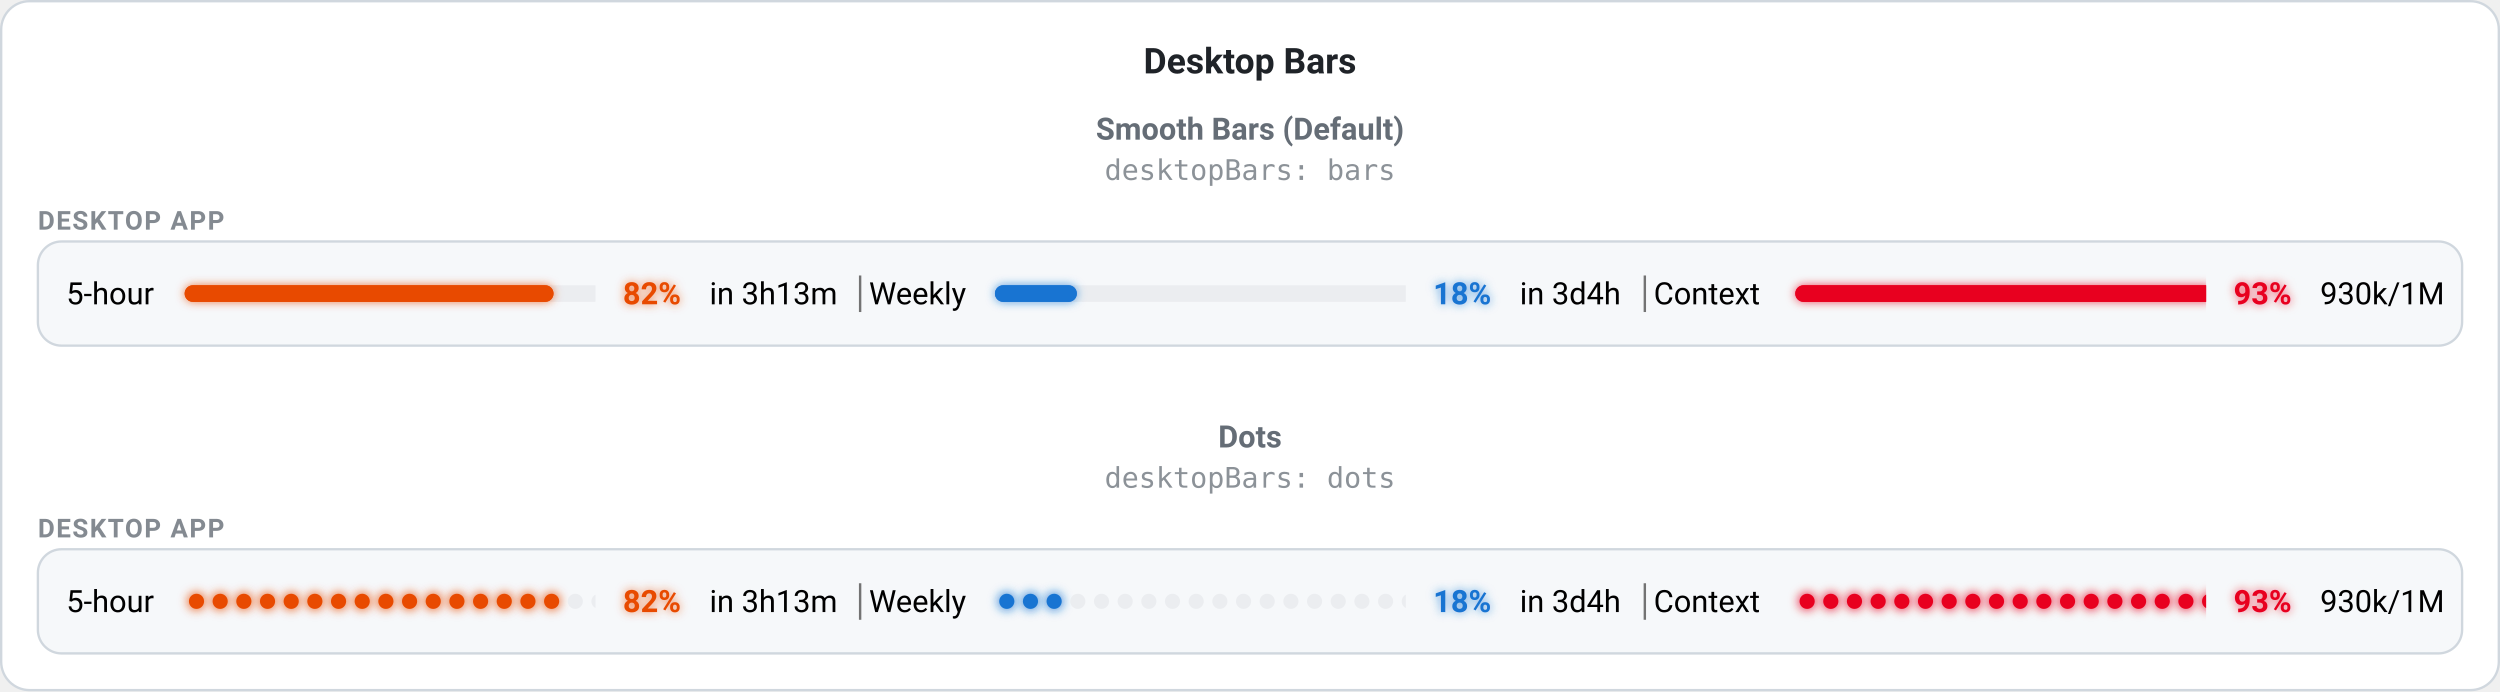
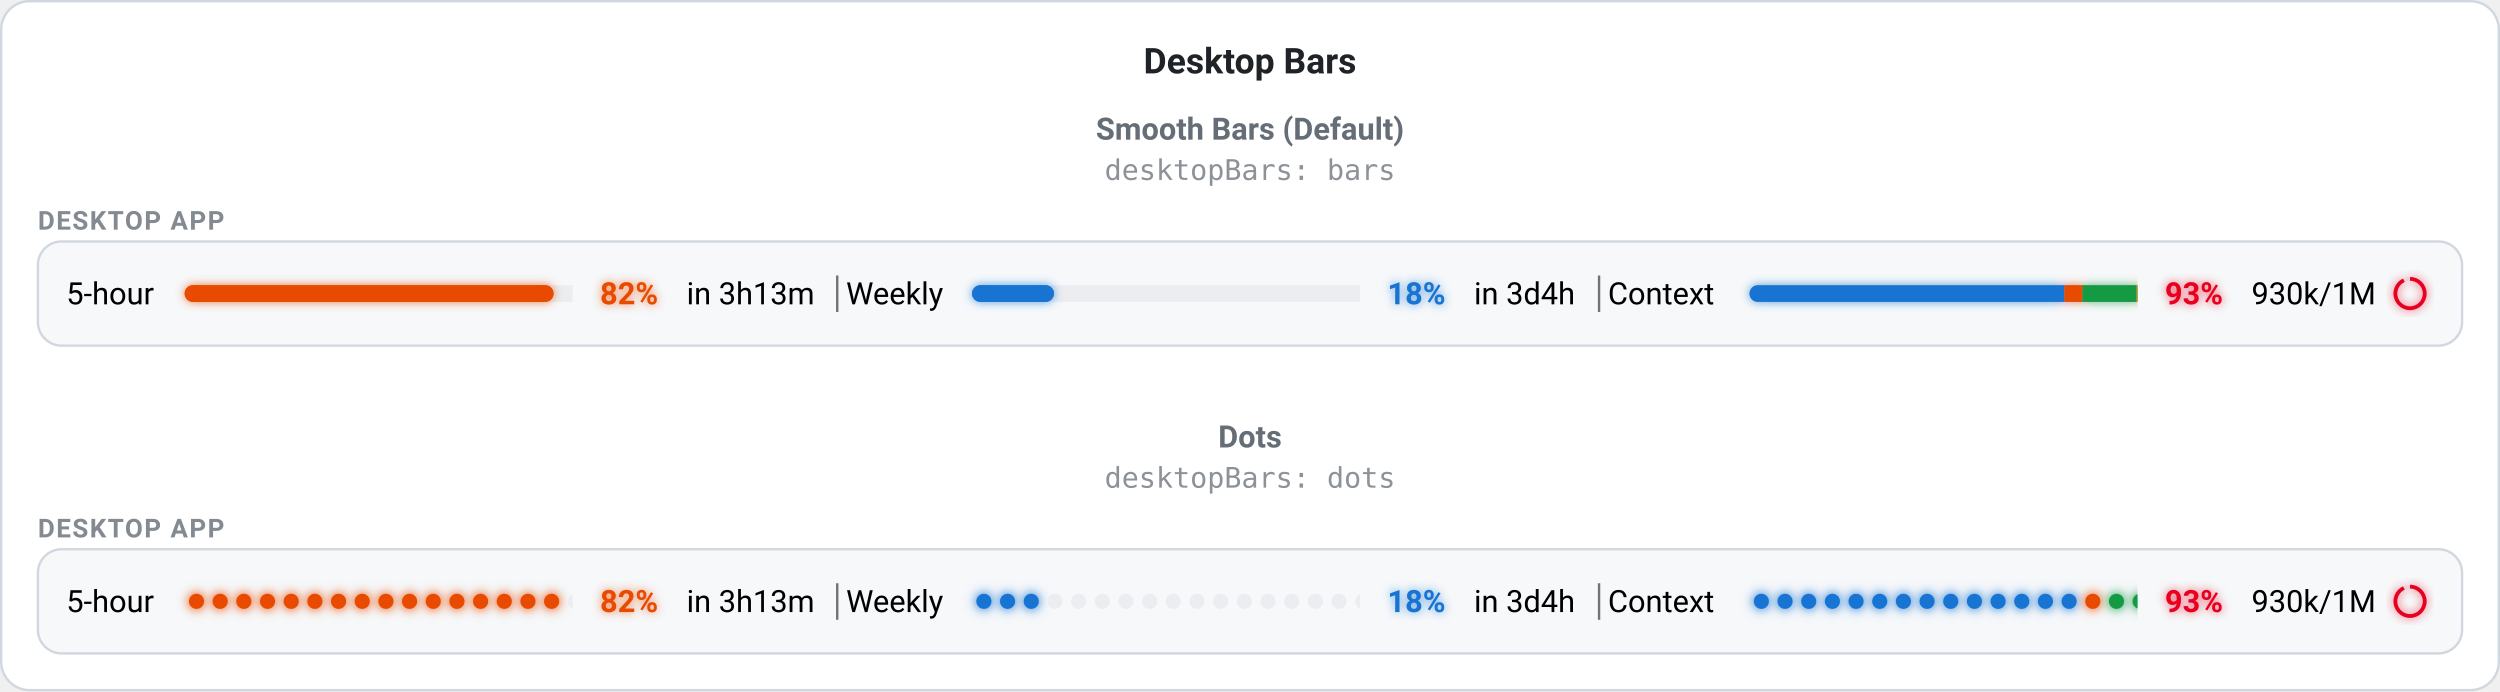
<svg xmlns="http://www.w3.org/2000/svg" width="1056" height="292" viewBox="0 0 1056 292">
  <rect x="0.5" y="0.5" width="1055" height="291" rx="12" fill="#FFFFFF" stroke="#D0D7DE" />
  <text x="528" y="31" font-family="'Segoe UI', system-ui, -apple-system, Roboto, sans-serif" font-size="15" font-weight="600" fill="#1F2328" text-anchor="middle">Desktop Bars</text>
  <text x="528" y="59" font-family="'Segoe UI', system-ui, -apple-system, Roboto, sans-serif" font-size="13" font-weight="600" fill="#656D76" text-anchor="middle">Smooth Bars (Default)</text>
  <text x="528" y="76" font-family="'Cascadia Mono', 'JetBrains Mono', Consolas, 'DejaVu Sans Mono', monospace" font-size="12" fill="#656D76" fill-opacity="0.75" text-anchor="middle" xml:space="preserve">desktopBars: bars</text>
  <text x="16" y="97" font-family="'Segoe UI', system-ui, -apple-system, Roboto, sans-serif" font-size="11" font-weight="600" letter-spacing="0.6" fill="#656D76" fill-opacity="0.8">DESKTOP APP</text>
  <rect x="16" y="102" width="1024" height="44" rx="10" fill="#F6F8FA" stroke="#D0D7DE" />
  <text x="28.00" y="128.55" font-family="'Segoe UI', system-ui, -apple-system, Roboto, sans-serif" font-size="13" fill="#000000" textLength="42.00" lengthAdjust="spacing" xml:space="preserve">5-hour </text>
-   <svg x="70.00" y="114" width="181.53" height="20" overflow="hidden">
-     <svg x="0.00" y="0" width="206.00" height="20" viewBox="0 0 309 30" preserveAspectRatio="xMinYMid meet">
-       <defs>
-         <filter id="r1" x="-100%" y="-200%" width="300%" height="500%">
+   <svg x="70.00" y="114" width="171.87" height="20" overflow="hidden">
+     <svg x="0.00" y="0" width="206.00" height="20" viewBox="0 0 309 30" preserveAspectRatio="xMinYMid meet">
+       <defs>
+         <filter id="r8" filterUnits="userSpaceOnUse" x="0" y="0" width="309" height="30">
          <feGaussianBlur stdDeviation="3" />
        </filter>
-       </defs>
-       <defs>
-         <clipPath id="c1">
+         <clipPath id="c8">
          <rect x="12" y="9.75" width="233.70" height="10.5" rx="5.25" />
        </clipPath>
      </defs>
      <rect data-role="track" x="12" y="9.75" width="285" height="10.5" rx="5.25" fill="#EBEDF0" />
-       <g filter="url(#r1)" opacity="0.7">
-         <g clip-path="url(#c1)">
+       <g filter="url(#r8)" opacity="0.7">
+         <g clip-path="url(#c8)">
          <rect data-role="slice-halo-tip" x="12" y="9.75" width="233.70" height="10.5" fill="#E84A00" />
          <rect data-role="slice-halo" x="12.00" y="9.75" width="233.70" height="10.5" fill="#E84A00" data-grow="82.0" />
        </g>
      </g>
-       <g clip-path="url(#c1)">
+       <g clip-path="url(#c8)">
        <rect data-role="slice-tip" x="12" y="9.75" width="233.70" height="10.5" fill="#E84A00" />
        <rect data-role="slice" x="12.00" y="9.75" width="233.70" height="10.5" fill="#E84A00" data-grow="82.0" />
      </g>
    </svg>
  </svg>
-   <svg x="255.13" y="114" width="41.33" height="20" viewBox="0 0 62 30" preserveAspectRatio="xMinYMid meet">
-     <defs>
-       <filter id="r2" x="-100%" y="-200%" width="300%" height="500%">
-         <feGaussianBlur stdDeviation="3" />
-       </filter>
-     </defs>
-     <text data-role="pct-halo" x="12" y="21.8" font-family="system-ui, -apple-system, 'Segoe UI', Roboto, sans-serif" font-size="19.5" font-weight="700" fill="#E84A00" filter="url(#r2)" opacity="0.7">82%</text>
+   <svg x="245.47" y="114" width="41.33" height="20" viewBox="0 0 62 30" preserveAspectRatio="xMinYMid meet">
+     <defs>
+       <filter id="r9" filterUnits="userSpaceOnUse" x="0" y="0" width="62" height="30">
+         <feGaussianBlur stdDeviation="3" />
+       </filter>
+     </defs>
+     <text data-role="pct-halo" x="12" y="21.8" font-family="system-ui, -apple-system, 'Segoe UI', Roboto, sans-serif" font-size="19.5" font-weight="700" fill="#E84A00" filter="url(#r9)" opacity="0.7">82%</text>
    <text data-role="pct" x="12" y="21.8" font-family="system-ui, -apple-system, 'Segoe UI', Roboto, sans-serif" font-size="19.5" font-weight="700" fill="#E84A00">82%</text>
  </svg>
-   <text x="296.47" y="128.55" font-family="'Segoe UI', system-ui, -apple-system, Roboto, sans-serif" font-size="13" fill="#000000" textLength="58.80" lengthAdjust="spacing" xml:space="preserve"> in 3h13m</text>
-   <text x="355.27" y="128.55" font-family="'Segoe UI', system-ui, -apple-system, Roboto, sans-serif" font-size="13" fill="#737373" textLength="11.80" lengthAdjust="spacing" xml:space="preserve"> │ </text>
-   <text x="367.07" y="128.55" font-family="'Segoe UI', system-ui, -apple-system, Roboto, sans-serif" font-size="13" fill="#000000" textLength="45.20" lengthAdjust="spacing" xml:space="preserve">Weekly </text>
-   <svg x="412.27" y="114" width="181.53" height="20" overflow="hidden">
-     <svg x="0.00" y="0" width="206.00" height="20" viewBox="0 0 309 30" preserveAspectRatio="xMinYMid meet">
-       <defs>
-         <filter id="r3" x="-100%" y="-200%" width="300%" height="500%">
+   <text x="286.80" y="128.55" font-family="'Segoe UI', system-ui, -apple-system, Roboto, sans-serif" font-size="13" fill="#000000" textLength="58.80" lengthAdjust="spacing" xml:space="preserve"> in 3h13m</text>
+   <text x="345.60" y="128.55" font-family="'Segoe UI', system-ui, -apple-system, Roboto, sans-serif" font-size="13" fill="#737373" textLength="11.80" lengthAdjust="spacing" xml:space="preserve"> │ </text>
+   <text x="357.40" y="128.55" font-family="'Segoe UI', system-ui, -apple-system, Roboto, sans-serif" font-size="13" fill="#000000" textLength="45.20" lengthAdjust="spacing" xml:space="preserve">Weekly </text>
+   <svg x="402.60" y="114" width="171.87" height="20" overflow="hidden">
+     <svg x="0.00" y="0" width="206.00" height="20" viewBox="0 0 309 30" preserveAspectRatio="xMinYMid meet">
+       <defs>
+         <filter id="r10" filterUnits="userSpaceOnUse" x="0" y="0" width="309" height="30">
          <feGaussianBlur stdDeviation="3" />
        </filter>
-       </defs>
-       <defs>
-         <clipPath id="c3">
+         <clipPath id="c10">
          <rect x="12" y="9.75" width="51.87" height="10.5" rx="5.25" />
        </clipPath>
      </defs>
      <rect data-role="track" x="12" y="9.75" width="285" height="10.5" rx="5.25" fill="#EBEDF0" />
-       <g filter="url(#r3)" opacity="0.7">
-         <g clip-path="url(#c3)">
+       <g filter="url(#r10)" opacity="0.7">
+         <g clip-path="url(#c10)">
          <rect data-role="slice-halo-tip" x="12" y="9.75" width="51.87" height="10.5" fill="#1874D2" />
          <rect data-role="slice-halo" x="12.00" y="9.75" width="51.87" height="10.5" fill="#1874D2" data-grow="18.2" />
        </g>
      </g>
-       <g clip-path="url(#c3)">
+       <g clip-path="url(#c10)">
        <rect data-role="slice-tip" x="12" y="9.75" width="51.87" height="10.5" fill="#1874D2" />
        <rect data-role="slice" x="12.00" y="9.75" width="51.87" height="10.5" fill="#1874D2" data-grow="18.2" />
      </g>
    </svg>
  </svg>
-   <svg x="597.40" y="114" width="41.33" height="20" viewBox="0 0 62 30" preserveAspectRatio="xMinYMid meet">
-     <defs>
-       <filter id="r4" x="-100%" y="-200%" width="300%" height="500%">
-         <feGaussianBlur stdDeviation="3" />
-       </filter>
-     </defs>
-     <text data-role="pct-halo" x="12" y="21.8" font-family="system-ui, -apple-system, 'Segoe UI', Roboto, sans-serif" font-size="19.5" font-weight="700" fill="#1874D2" filter="url(#r4)" opacity="0.7">18%</text>
+   <svg x="578.07" y="114" width="41.33" height="20" viewBox="0 0 62 30" preserveAspectRatio="xMinYMid meet">
+     <defs>
+       <filter id="r11" filterUnits="userSpaceOnUse" x="0" y="0" width="62" height="30">
+         <feGaussianBlur stdDeviation="3" />
+       </filter>
+     </defs>
+     <text data-role="pct-halo" x="12" y="21.8" font-family="system-ui, -apple-system, 'Segoe UI', Roboto, sans-serif" font-size="19.5" font-weight="700" fill="#1874D2" filter="url(#r11)" opacity="0.7">18%</text>
    <text data-role="pct" x="12" y="21.8" font-family="system-ui, -apple-system, 'Segoe UI', Roboto, sans-serif" font-size="19.5" font-weight="700" fill="#1874D2">18%</text>
  </svg>
-   <text x="638.73" y="128.55" font-family="'Segoe UI', system-ui, -apple-system, Roboto, sans-serif" font-size="13" fill="#000000" textLength="48.00" lengthAdjust="spacing" xml:space="preserve"> in 3d4h</text>
-   <text x="686.73" y="128.55" font-family="'Segoe UI', system-ui, -apple-system, Roboto, sans-serif" font-size="13" fill="#737373" textLength="11.80" lengthAdjust="spacing" xml:space="preserve"> │ </text>
-   <text x="698.53" y="128.55" font-family="'Segoe UI', system-ui, -apple-system, Roboto, sans-serif" font-size="13" fill="#000000" textLength="51.80" lengthAdjust="spacing" xml:space="preserve">Context </text>
-   <svg x="750.33" y="114" width="181.53" height="20" overflow="hidden">
-     <svg x="0.00" y="0" width="206.00" height="20" viewBox="0 0 309 30" preserveAspectRatio="xMinYMid meet">
-       <defs>
-         <filter id="r5" x="-100%" y="-200%" width="300%" height="500%">
+   <text x="619.40" y="128.55" font-family="'Segoe UI', system-ui, -apple-system, Roboto, sans-serif" font-size="13" fill="#000000" textLength="48.00" lengthAdjust="spacing" xml:space="preserve"> in 3d4h</text>
+   <text x="667.40" y="128.55" font-family="'Segoe UI', system-ui, -apple-system, Roboto, sans-serif" font-size="13" fill="#737373" textLength="11.80" lengthAdjust="spacing" xml:space="preserve"> │ </text>
+   <text x="679.20" y="128.55" font-family="'Segoe UI', system-ui, -apple-system, Roboto, sans-serif" font-size="13" fill="#000000" textLength="51.80" lengthAdjust="spacing" xml:space="preserve">Context </text>
+   <svg x="731.00" y="114" width="171.87" height="20" overflow="hidden">
+     <svg x="0.00" y="0" width="206.00" height="20" viewBox="0 0 309 30" preserveAspectRatio="xMinYMid meet">
+       <defs>
+         <filter id="r12" filterUnits="userSpaceOnUse" x="0" y="0" width="309" height="30">
          <feGaussianBlur stdDeviation="3" />
        </filter>
-       </defs>
-       <defs>
-         <clipPath id="c5">
-           <rect x="12" y="9.75" width="265.05" height="10.5" rx="5.25" />
+         <clipPath id="c12">
+           <rect x="12" y="9.75" width="274.45" height="10.5" rx="5.25" />
        </clipPath>
      </defs>
      <rect data-role="track" x="12" y="9.75" width="285" height="10.5" rx="5.25" fill="#EBEDF0" />
-       <g filter="url(#r5)" opacity="0.7">
-         <g clip-path="url(#c5)">
-           <rect data-role="slice-halo-tip" x="12" y="9.75" width="265.05" height="10.5" fill="#E8001F" />
-           <rect data-role="slice-halo" x="12.00" y="9.75" width="265.05" height="10.5" fill="#E8001F" data-grow="93.0" />
+       <g filter="url(#r12)" opacity="0.7">
+         <g clip-path="url(#c12)">
+           <rect data-role="slice-halo-tip" x="12" y="9.75" width="265.05" height="10.5" fill="#32A800" />
+           <rect data-role="slice-halo" x="12.00" y="9.75" width="199.50" height="10.5" fill="#1874D2" data-grow="70.0" />
+           <rect data-role="slice-halo" x="211.50" y="9.75" width="11.40" height="10.5" fill="#E84A00" data-grow="4.0" />
+           <rect data-role="slice-halo" x="222.90" y="9.75" width="34.20" height="10.5" fill="#139A43" data-grow="12.0" />
+           <rect data-role="slice-halo" x="257.10" y="9.75" width="2.85" height="10.5" fill="#A89200" data-grow="1.0" />
+           <rect data-role="slice-halo" x="259.95" y="9.75" width="17.10" height="10.5" fill="#32A800" data-grow="6.0" />
        </g>
      </g>
-       <g clip-path="url(#c5)">
-         <rect data-role="slice-tip" x="12" y="9.75" width="265.05" height="10.5" fill="#E8001F" />
-         <rect data-role="slice" x="12.00" y="9.75" width="265.05" height="10.5" fill="#E8001F" data-grow="93.0" />
-       </g>
-     </svg>
-   </svg>
-   <svg x="935.47" y="114" width="41.33" height="20" viewBox="0 0 62 30" preserveAspectRatio="xMinYMid meet">
-     <defs>
-       <filter id="r6" x="-100%" y="-200%" width="300%" height="500%">
-         <feGaussianBlur stdDeviation="3" />
-       </filter>
-     </defs>
-     <text data-role="pct-halo" x="12" y="21.8" font-family="system-ui, -apple-system, 'Segoe UI', Roboto, sans-serif" font-size="19.5" font-weight="700" fill="#E8001F" filter="url(#r6)" opacity="0.7">93%</text>
+       <g clip-path="url(#c12)">
+         <rect data-role="slice-tip" x="12" y="9.75" width="274.45" height="10.5" fill="#8C959F" />
+         <rect data-role="slice" x="12.00" y="9.75" width="199.50" height="10.5" fill="#1874D2" data-grow="70.0" />
+         <rect data-role="slice" x="211.50" y="9.75" width="11.40" height="10.5" fill="#E84A00" data-grow="4.0" />
+         <rect data-role="slice" x="222.90" y="9.75" width="34.20" height="10.5" fill="#139A43" data-grow="12.0" />
+         <rect data-role="slice" x="257.10" y="9.75" width="2.85" height="10.5" fill="#A89200" data-grow="1.0" />
+         <rect data-role="slice" x="259.95" y="9.75" width="17.10" height="10.5" fill="#32A800" data-grow="6.0" />
+         <rect data-role="slice" x="277.05" y="9.75" width="9.41" height="10.5" fill="#8C959F" data-grow="3.3" />
+       </g>
+     </svg>
+   </svg>
+   <svg x="906.47" y="114" width="41.33" height="20" viewBox="0 0 62 30" preserveAspectRatio="xMinYMid meet">
+     <defs>
+       <filter id="r13" filterUnits="userSpaceOnUse" x="0" y="0" width="62" height="30">
+         <feGaussianBlur stdDeviation="3" />
+       </filter>
+     </defs>
+     <text data-role="pct-halo" x="12" y="21.8" font-family="system-ui, -apple-system, 'Segoe UI', Roboto, sans-serif" font-size="19.5" font-weight="700" fill="#E8001F" filter="url(#r13)" opacity="0.7">93%</text>
    <text data-role="pct" x="12" y="21.8" font-family="system-ui, -apple-system, 'Segoe UI', Roboto, sans-serif" font-size="19.5" font-weight="700" fill="#E8001F">93%</text>
  </svg>
-   <text x="976.80" y="128.55" font-family="'Segoe UI', system-ui, -apple-system, Roboto, sans-serif" font-size="13" fill="#000000" textLength="51.20" lengthAdjust="spacing" xml:space="preserve"> 930k/1M</text>
+   <text x="947.80" y="128.55" font-family="'Segoe UI', system-ui, -apple-system, Roboto, sans-serif" font-size="13" fill="#000000" textLength="51.20" lengthAdjust="spacing" xml:space="preserve"> 930k/1M</text>
+   <svg x="1008.00" y="114" width="20.00" height="20" viewBox="0 0 30 30" preserveAspectRatio="xMinYMid meet">
+     <defs>
+       <filter id="r14" filterUnits="userSpaceOnUse" x="0" y="0" width="30" height="30">
+         <feGaussianBlur stdDeviation="3" />
+       </filter>
+     </defs>
+     <circle data-role="ring-track" cx="15" cy="15" r="9.3" fill="none" stroke-width="2.4" transform="rotate(-90 15 15)" stroke="#EBEDF0" />
+     <g filter="url(#r14)" opacity="0.7">
+       <circle data-role="ring-halo" cx="15" cy="15" r="9.3" fill="none" stroke-width="2.4" transform="rotate(-90 15 15)" stroke="#E8001F" stroke-dasharray="54.34 58.43" stroke-dashoffset="0.00" />
+     </g>
+     <circle data-role="ring" cx="15" cy="15" r="9.3" fill="none" stroke-width="2.4" transform="rotate(-90 15 15)" stroke="#E8001F" stroke-dasharray="54.34 58.43" stroke-dashoffset="0.00" />
+   </svg>
  <text x="528" y="189" font-family="'Segoe UI', system-ui, -apple-system, Roboto, sans-serif" font-size="13" font-weight="600" fill="#656D76" text-anchor="middle">Dots</text>
  <text x="528" y="206" font-family="'Cascadia Mono', 'JetBrains Mono', Consolas, 'DejaVu Sans Mono', monospace" font-size="12" fill="#656D76" fill-opacity="0.75" text-anchor="middle" xml:space="preserve">desktopBars: dots</text>
  <text x="16" y="227" font-family="'Segoe UI', system-ui, -apple-system, Roboto, sans-serif" font-size="11" font-weight="600" letter-spacing="0.6" fill="#656D76" fill-opacity="0.8">DESKTOP APP</text>
  <rect x="16" y="232" width="1024" height="44" rx="10" fill="#F6F8FA" stroke="#D0D7DE" />
  <text x="28.00" y="258.55" font-family="'Segoe UI', system-ui, -apple-system, Roboto, sans-serif" font-size="13" fill="#000000" textLength="42.00" lengthAdjust="spacing" xml:space="preserve">5-hour </text>
-   <svg x="70.00" y="244" width="181.53" height="20" overflow="hidden">
-     <svg x="0.00" y="0" width="206.00" height="20" viewBox="0 0 309 30" preserveAspectRatio="xMinYMid meet">
-       <defs>
-         <filter id="r7" x="-100%" y="-200%" width="300%" height="500%">
-           <feGaussianBlur stdDeviation="3" />
-         </filter>
-       </defs>
-       <circle data-role="dot-halo" cx="19.5" cy="15" r="6" fill="#E84A00" filter="url(#r7)" opacity="0.7" />
+   <svg x="70.00" y="244" width="171.87" height="20" overflow="hidden">
+     <svg x="0.00" y="0" width="206.00" height="20" viewBox="0 0 309 30" preserveAspectRatio="xMinYMid meet">
+       <defs>
+         <clipPath id="hc22" clipPathUnits="objectBoundingBox">
+           <rect x="0.125" y="-1" width="0.75" height="3" />
+         </clipPath>
+         <radialGradient id="h022">
+           <stop offset="0" stop-color="#E84A00" stop-opacity="0.605" />
+           <stop offset="0.062" stop-color="#E84A00" stop-opacity="0.582" />
+           <stop offset="0.125" stop-color="#E84A00" stop-opacity="0.512" />
+           <stop offset="0.188" stop-color="#E84A00" stop-opacity="0.403" />
+           <stop offset="0.25" stop-color="#E84A00" stop-opacity="0.278" />
+           <stop offset="0.312" stop-color="#E84A00" stop-opacity="0.163" />
+           <stop offset="0.375" stop-color="#E84A00" stop-opacity="0.079" />
+           <stop offset="0.438" stop-color="#E84A00" stop-opacity="0.032" />
+           <stop offset="0.5" stop-color="#E84A00" stop-opacity="0.01" />
+           <stop offset="0.562" stop-color="#E84A00" stop-opacity="0.003" />
+           <stop offset="0.625" stop-color="#E84A00" stop-opacity="0.001" />
+           <stop offset="0.688" stop-color="#E84A00" stop-opacity="0" />
+           <stop offset="0.75" stop-color="#E84A00" stop-opacity="0" />
+           <stop offset="0.812" stop-color="#E84A00" stop-opacity="0" />
+           <stop offset="0.875" stop-color="#E84A00" stop-opacity="0" />
+           <stop offset="0.938" stop-color="#E84A00" stop-opacity="0" />
+           <stop offset="1" stop-color="#E84A00" stop-opacity="0" />
+         </radialGradient>
+       </defs>
+       <circle data-role="dot-halo" cx="19.5" cy="15" r="24" fill="url(#h022)" clip-path="url(#hc22)" />
      <circle data-role="dot" cx="19.5" cy="15" r="4.8" fill="#E84A00" />
-       <circle data-role="dot-halo" cx="34.5" cy="15" r="6" fill="#E84A00" filter="url(#r7)" opacity="0.7" />
+       <circle data-role="dot-halo" cx="34.5" cy="15" r="24" fill="url(#h022)" clip-path="url(#hc22)" />
      <circle data-role="dot" cx="34.5" cy="15" r="4.8" fill="#E84A00" />
-       <circle data-role="dot-halo" cx="49.5" cy="15" r="6" fill="#E84A00" filter="url(#r7)" opacity="0.7" />
+       <circle data-role="dot-halo" cx="49.5" cy="15" r="24" fill="url(#h022)" clip-path="url(#hc22)" />
      <circle data-role="dot" cx="49.5" cy="15" r="4.8" fill="#E84A00" />
-       <circle data-role="dot-halo" cx="64.5" cy="15" r="6" fill="#E84A00" filter="url(#r7)" opacity="0.7" />
+       <circle data-role="dot-halo" cx="64.5" cy="15" r="24" fill="url(#h022)" clip-path="url(#hc22)" />
      <circle data-role="dot" cx="64.5" cy="15" r="4.8" fill="#E84A00" />
-       <circle data-role="dot-halo" cx="79.5" cy="15" r="6" fill="#E84A00" filter="url(#r7)" opacity="0.7" />
+       <circle data-role="dot-halo" cx="79.5" cy="15" r="24" fill="url(#h022)" clip-path="url(#hc22)" />
      <circle data-role="dot" cx="79.5" cy="15" r="4.8" fill="#E84A00" />
-       <circle data-role="dot-halo" cx="94.5" cy="15" r="6" fill="#E84A00" filter="url(#r7)" opacity="0.7" />
+       <circle data-role="dot-halo" cx="94.5" cy="15" r="24" fill="url(#h022)" clip-path="url(#hc22)" />
      <circle data-role="dot" cx="94.5" cy="15" r="4.8" fill="#E84A00" />
-       <circle data-role="dot-halo" cx="109.5" cy="15" r="6" fill="#E84A00" filter="url(#r7)" opacity="0.7" />
+       <circle data-role="dot-halo" cx="109.5" cy="15" r="24" fill="url(#h022)" clip-path="url(#hc22)" />
      <circle data-role="dot" cx="109.5" cy="15" r="4.8" fill="#E84A00" />
-       <circle data-role="dot-halo" cx="124.5" cy="15" r="6" fill="#E84A00" filter="url(#r7)" opacity="0.7" />
+       <circle data-role="dot-halo" cx="124.5" cy="15" r="24" fill="url(#h022)" clip-path="url(#hc22)" />
      <circle data-role="dot" cx="124.5" cy="15" r="4.8" fill="#E84A00" />
-       <circle data-role="dot-halo" cx="139.5" cy="15" r="6" fill="#E84A00" filter="url(#r7)" opacity="0.7" />
+       <circle data-role="dot-halo" cx="139.5" cy="15" r="24" fill="url(#h022)" clip-path="url(#hc22)" />
      <circle data-role="dot" cx="139.5" cy="15" r="4.8" fill="#E84A00" />
-       <circle data-role="dot-halo" cx="154.5" cy="15" r="6" fill="#E84A00" filter="url(#r7)" opacity="0.7" />
+       <circle data-role="dot-halo" cx="154.5" cy="15" r="24" fill="url(#h022)" clip-path="url(#hc22)" />
      <circle data-role="dot" cx="154.5" cy="15" r="4.8" fill="#E84A00" />
-       <circle data-role="dot-halo" cx="169.5" cy="15" r="6" fill="#E84A00" filter="url(#r7)" opacity="0.7" />
+       <circle data-role="dot-halo" cx="169.5" cy="15" r="24" fill="url(#h022)" clip-path="url(#hc22)" />
      <circle data-role="dot" cx="169.5" cy="15" r="4.8" fill="#E84A00" />
-       <circle data-role="dot-halo" cx="184.5" cy="15" r="6" fill="#E84A00" filter="url(#r7)" opacity="0.7" />
+       <circle data-role="dot-halo" cx="184.5" cy="15" r="24" fill="url(#h022)" clip-path="url(#hc22)" />
      <circle data-role="dot" cx="184.5" cy="15" r="4.8" fill="#E84A00" />
-       <circle data-role="dot-halo" cx="199.5" cy="15" r="6" fill="#E84A00" filter="url(#r7)" opacity="0.7" />
+       <circle data-role="dot-halo" cx="199.5" cy="15" r="24" fill="url(#h022)" clip-path="url(#hc22)" />
      <circle data-role="dot" cx="199.5" cy="15" r="4.8" fill="#E84A00" />
-       <circle data-role="dot-halo" cx="214.5" cy="15" r="6" fill="#E84A00" filter="url(#r7)" opacity="0.7" />
+       <circle data-role="dot-halo" cx="214.5" cy="15" r="24" fill="url(#h022)" clip-path="url(#hc22)" />
      <circle data-role="dot" cx="214.5" cy="15" r="4.8" fill="#E84A00" />
-       <circle data-role="dot-halo" cx="229.5" cy="15" r="6" fill="#E84A00" filter="url(#r7)" opacity="0.7" />
+       <circle data-role="dot-halo" cx="229.5" cy="15" r="24" fill="url(#h022)" clip-path="url(#hc22)" />
      <circle data-role="dot" cx="229.5" cy="15" r="4.8" fill="#E84A00" />
-       <circle data-role="dot-halo" cx="244.5" cy="15" r="6" fill="#E84A00" filter="url(#r7)" opacity="0.7" />
+       <circle data-role="dot-halo" cx="244.5" cy="15" r="24" fill="url(#h022)" clip-path="url(#hc22)" />
      <circle data-role="dot" cx="244.5" cy="15" r="4.8" fill="#E84A00" />
      <circle data-role="dot" cx="259.5" cy="15" r="4.8" fill="#EBEDF0" />
      <circle data-role="dot" cx="274.5" cy="15" r="4.8" fill="#EBEDF0" />
      <circle data-role="dot" cx="289.5" cy="15" r="4.8" fill="#EBEDF0" />
    </svg>
  </svg>
-   <svg x="255.13" y="244" width="41.33" height="20" viewBox="0 0 62 30" preserveAspectRatio="xMinYMid meet">
-     <defs>
-       <filter id="r8" x="-100%" y="-200%" width="300%" height="500%">
-         <feGaussianBlur stdDeviation="3" />
-       </filter>
-     </defs>
-     <text data-role="pct-halo" x="12" y="21.8" font-family="system-ui, -apple-system, 'Segoe UI', Roboto, sans-serif" font-size="19.5" font-weight="700" fill="#E84A00" filter="url(#r8)" opacity="0.7">82%</text>
+   <svg x="245.47" y="244" width="41.33" height="20" viewBox="0 0 62 30" preserveAspectRatio="xMinYMid meet">
+     <defs>
+       <filter id="r23" filterUnits="userSpaceOnUse" x="0" y="0" width="62" height="30">
+         <feGaussianBlur stdDeviation="3" />
+       </filter>
+     </defs>
+     <text data-role="pct-halo" x="12" y="21.8" font-family="system-ui, -apple-system, 'Segoe UI', Roboto, sans-serif" font-size="19.5" font-weight="700" fill="#E84A00" filter="url(#r23)" opacity="0.7">82%</text>
    <text data-role="pct" x="12" y="21.8" font-family="system-ui, -apple-system, 'Segoe UI', Roboto, sans-serif" font-size="19.5" font-weight="700" fill="#E84A00">82%</text>
  </svg>
-   <text x="296.47" y="258.55" font-family="'Segoe UI', system-ui, -apple-system, Roboto, sans-serif" font-size="13" fill="#000000" textLength="58.80" lengthAdjust="spacing" xml:space="preserve"> in 3h13m</text>
-   <text x="355.27" y="258.55" font-family="'Segoe UI', system-ui, -apple-system, Roboto, sans-serif" font-size="13" fill="#737373" textLength="11.80" lengthAdjust="spacing" xml:space="preserve"> │ </text>
-   <text x="367.07" y="258.55" font-family="'Segoe UI', system-ui, -apple-system, Roboto, sans-serif" font-size="13" fill="#000000" textLength="45.20" lengthAdjust="spacing" xml:space="preserve">Weekly </text>
-   <svg x="412.27" y="244" width="181.53" height="20" overflow="hidden">
-     <svg x="0.00" y="0" width="206.00" height="20" viewBox="0 0 309 30" preserveAspectRatio="xMinYMid meet">
-       <defs>
-         <filter id="r9" x="-100%" y="-200%" width="300%" height="500%">
-           <feGaussianBlur stdDeviation="3" />
-         </filter>
-       </defs>
-       <circle data-role="dot-halo" cx="19.5" cy="15" r="6" fill="#1874D2" filter="url(#r9)" opacity="0.7" />
+   <text x="286.80" y="258.55" font-family="'Segoe UI', system-ui, -apple-system, Roboto, sans-serif" font-size="13" fill="#000000" textLength="58.80" lengthAdjust="spacing" xml:space="preserve"> in 3h13m</text>
+   <text x="345.60" y="258.55" font-family="'Segoe UI', system-ui, -apple-system, Roboto, sans-serif" font-size="13" fill="#737373" textLength="11.80" lengthAdjust="spacing" xml:space="preserve"> │ </text>
+   <text x="357.40" y="258.55" font-family="'Segoe UI', system-ui, -apple-system, Roboto, sans-serif" font-size="13" fill="#000000" textLength="45.20" lengthAdjust="spacing" xml:space="preserve">Weekly </text>
+   <svg x="402.60" y="244" width="171.87" height="20" overflow="hidden">
+     <svg x="0.00" y="0" width="206.00" height="20" viewBox="0 0 309 30" preserveAspectRatio="xMinYMid meet">
+       <defs>
+         <clipPath id="hc24" clipPathUnits="objectBoundingBox">
+           <rect x="0.125" y="-1" width="0.75" height="3" />
+         </clipPath>
+         <radialGradient id="h024">
+           <stop offset="0" stop-color="#1874D2" stop-opacity="0.605" />
+           <stop offset="0.062" stop-color="#1874D2" stop-opacity="0.582" />
+           <stop offset="0.125" stop-color="#1874D2" stop-opacity="0.512" />
+           <stop offset="0.188" stop-color="#1874D2" stop-opacity="0.403" />
+           <stop offset="0.25" stop-color="#1874D2" stop-opacity="0.278" />
+           <stop offset="0.312" stop-color="#1874D2" stop-opacity="0.163" />
+           <stop offset="0.375" stop-color="#1874D2" stop-opacity="0.079" />
+           <stop offset="0.438" stop-color="#1874D2" stop-opacity="0.032" />
+           <stop offset="0.5" stop-color="#1874D2" stop-opacity="0.01" />
+           <stop offset="0.562" stop-color="#1874D2" stop-opacity="0.003" />
+           <stop offset="0.625" stop-color="#1874D2" stop-opacity="0.001" />
+           <stop offset="0.688" stop-color="#1874D2" stop-opacity="0" />
+           <stop offset="0.75" stop-color="#1874D2" stop-opacity="0" />
+           <stop offset="0.812" stop-color="#1874D2" stop-opacity="0" />
+           <stop offset="0.875" stop-color="#1874D2" stop-opacity="0" />
+           <stop offset="0.938" stop-color="#1874D2" stop-opacity="0" />
+           <stop offset="1" stop-color="#1874D2" stop-opacity="0" />
+         </radialGradient>
+       </defs>
+       <circle data-role="dot-halo" cx="19.5" cy="15" r="24" fill="url(#h024)" clip-path="url(#hc24)" />
      <circle data-role="dot" cx="19.5" cy="15" r="4.8" fill="#1874D2" />
-       <circle data-role="dot-halo" cx="34.5" cy="15" r="6" fill="#1874D2" filter="url(#r9)" opacity="0.7" />
+       <circle data-role="dot-halo" cx="34.5" cy="15" r="24" fill="url(#h024)" clip-path="url(#hc24)" />
      <circle data-role="dot" cx="34.5" cy="15" r="4.8" fill="#1874D2" />
-       <circle data-role="dot-halo" cx="49.5" cy="15" r="6" fill="#1874D2" filter="url(#r9)" opacity="0.7" />
+       <circle data-role="dot-halo" cx="49.5" cy="15" r="24" fill="url(#h024)" clip-path="url(#hc24)" />
      <circle data-role="dot" cx="49.5" cy="15" r="4.8" fill="#1874D2" />
      <circle data-role="dot" cx="64.5" cy="15" r="4.8" fill="#EBEDF0" />
      <circle data-role="dot" cx="79.5" cy="15" r="4.8" fill="#EBEDF0" />
      <circle data-role="dot" cx="94.5" cy="15" r="4.8" fill="#EBEDF0" />
      <circle data-role="dot" cx="109.5" cy="15" r="4.8" fill="#EBEDF0" />
      <circle data-role="dot" cx="124.5" cy="15" r="4.8" fill="#EBEDF0" />
      <circle data-role="dot" cx="139.5" cy="15" r="4.8" fill="#EBEDF0" />
      <circle data-role="dot" cx="154.5" cy="15" r="4.8" fill="#EBEDF0" />
      <circle data-role="dot" cx="169.5" cy="15" r="4.8" fill="#EBEDF0" />
      <circle data-role="dot" cx="184.5" cy="15" r="4.8" fill="#EBEDF0" />
      <circle data-role="dot" cx="199.5" cy="15" r="4.8" fill="#EBEDF0" />
      <circle data-role="dot" cx="214.5" cy="15" r="4.8" fill="#EBEDF0" />
      <circle data-role="dot" cx="229.5" cy="15" r="4.8" fill="#EBEDF0" />
      <circle data-role="dot" cx="244.5" cy="15" r="4.8" fill="#EBEDF0" />
      <circle data-role="dot" cx="259.5" cy="15" r="4.8" fill="#EBEDF0" />
      <circle data-role="dot" cx="274.5" cy="15" r="4.8" fill="#EBEDF0" />
      <circle data-role="dot" cx="289.5" cy="15" r="4.8" fill="#EBEDF0" />
    </svg>
  </svg>
-   <svg x="597.40" y="244" width="41.33" height="20" viewBox="0 0 62 30" preserveAspectRatio="xMinYMid meet">
-     <defs>
-       <filter id="r10" x="-100%" y="-200%" width="300%" height="500%">
-         <feGaussianBlur stdDeviation="3" />
-       </filter>
-     </defs>
-     <text data-role="pct-halo" x="12" y="21.8" font-family="system-ui, -apple-system, 'Segoe UI', Roboto, sans-serif" font-size="19.5" font-weight="700" fill="#1874D2" filter="url(#r10)" opacity="0.7">18%</text>
+   <svg x="578.07" y="244" width="41.33" height="20" viewBox="0 0 62 30" preserveAspectRatio="xMinYMid meet">
+     <defs>
+       <filter id="r25" filterUnits="userSpaceOnUse" x="0" y="0" width="62" height="30">
+         <feGaussianBlur stdDeviation="3" />
+       </filter>
+     </defs>
+     <text data-role="pct-halo" x="12" y="21.8" font-family="system-ui, -apple-system, 'Segoe UI', Roboto, sans-serif" font-size="19.5" font-weight="700" fill="#1874D2" filter="url(#r25)" opacity="0.7">18%</text>
    <text data-role="pct" x="12" y="21.8" font-family="system-ui, -apple-system, 'Segoe UI', Roboto, sans-serif" font-size="19.5" font-weight="700" fill="#1874D2">18%</text>
  </svg>
-   <text x="638.73" y="258.55" font-family="'Segoe UI', system-ui, -apple-system, Roboto, sans-serif" font-size="13" fill="#000000" textLength="48.00" lengthAdjust="spacing" xml:space="preserve"> in 3d4h</text>
-   <text x="686.73" y="258.55" font-family="'Segoe UI', system-ui, -apple-system, Roboto, sans-serif" font-size="13" fill="#737373" textLength="11.80" lengthAdjust="spacing" xml:space="preserve"> │ </text>
-   <text x="698.53" y="258.55" font-family="'Segoe UI', system-ui, -apple-system, Roboto, sans-serif" font-size="13" fill="#000000" textLength="51.80" lengthAdjust="spacing" xml:space="preserve">Context </text>
-   <svg x="750.33" y="244" width="181.53" height="20" overflow="hidden">
-     <svg x="0.00" y="0" width="206.00" height="20" viewBox="0 0 309 30" preserveAspectRatio="xMinYMid meet">
-       <defs>
-         <filter id="r11" x="-100%" y="-200%" width="300%" height="500%">
-           <feGaussianBlur stdDeviation="3" />
-         </filter>
-       </defs>
-       <circle data-role="dot-halo" cx="19.5" cy="15" r="6" fill="#E8001F" filter="url(#r11)" opacity="0.7" />
-       <circle data-role="dot" cx="19.5" cy="15" r="4.8" fill="#E8001F" />
-       <circle data-role="dot-halo" cx="34.5" cy="15" r="6" fill="#E8001F" filter="url(#r11)" opacity="0.7" />
-       <circle data-role="dot" cx="34.5" cy="15" r="4.8" fill="#E8001F" />
-       <circle data-role="dot-halo" cx="49.5" cy="15" r="6" fill="#E8001F" filter="url(#r11)" opacity="0.7" />
-       <circle data-role="dot" cx="49.5" cy="15" r="4.8" fill="#E8001F" />
-       <circle data-role="dot-halo" cx="64.5" cy="15" r="6" fill="#E8001F" filter="url(#r11)" opacity="0.7" />
-       <circle data-role="dot" cx="64.5" cy="15" r="4.8" fill="#E8001F" />
-       <circle data-role="dot-halo" cx="79.5" cy="15" r="6" fill="#E8001F" filter="url(#r11)" opacity="0.7" />
-       <circle data-role="dot" cx="79.5" cy="15" r="4.8" fill="#E8001F" />
-       <circle data-role="dot-halo" cx="94.5" cy="15" r="6" fill="#E8001F" filter="url(#r11)" opacity="0.7" />
-       <circle data-role="dot" cx="94.5" cy="15" r="4.8" fill="#E8001F" />
-       <circle data-role="dot-halo" cx="109.5" cy="15" r="6" fill="#E8001F" filter="url(#r11)" opacity="0.7" />
-       <circle data-role="dot" cx="109.5" cy="15" r="4.8" fill="#E8001F" />
-       <circle data-role="dot-halo" cx="124.5" cy="15" r="6" fill="#E8001F" filter="url(#r11)" opacity="0.7" />
-       <circle data-role="dot" cx="124.5" cy="15" r="4.8" fill="#E8001F" />
-       <circle data-role="dot-halo" cx="139.5" cy="15" r="6" fill="#E8001F" filter="url(#r11)" opacity="0.7" />
-       <circle data-role="dot" cx="139.5" cy="15" r="4.8" fill="#E8001F" />
-       <circle data-role="dot-halo" cx="154.5" cy="15" r="6" fill="#E8001F" filter="url(#r11)" opacity="0.7" />
-       <circle data-role="dot" cx="154.5" cy="15" r="4.8" fill="#E8001F" />
-       <circle data-role="dot-halo" cx="169.5" cy="15" r="6" fill="#E8001F" filter="url(#r11)" opacity="0.7" />
-       <circle data-role="dot" cx="169.5" cy="15" r="4.8" fill="#E8001F" />
-       <circle data-role="dot-halo" cx="184.5" cy="15" r="6" fill="#E8001F" filter="url(#r11)" opacity="0.7" />
-       <circle data-role="dot" cx="184.5" cy="15" r="4.8" fill="#E8001F" />
-       <circle data-role="dot-halo" cx="199.5" cy="15" r="6" fill="#E8001F" filter="url(#r11)" opacity="0.7" />
-       <circle data-role="dot" cx="199.5" cy="15" r="4.8" fill="#E8001F" />
-       <circle data-role="dot-halo" cx="214.5" cy="15" r="6" fill="#E8001F" filter="url(#r11)" opacity="0.7" />
-       <circle data-role="dot" cx="214.5" cy="15" r="4.8" fill="#E8001F" />
-       <circle data-role="dot-halo" cx="229.5" cy="15" r="6" fill="#E8001F" filter="url(#r11)" opacity="0.7" />
-       <circle data-role="dot" cx="229.5" cy="15" r="4.8" fill="#E8001F" />
-       <circle data-role="dot-halo" cx="244.5" cy="15" r="6" fill="#E8001F" filter="url(#r11)" opacity="0.7" />
-       <circle data-role="dot" cx="244.5" cy="15" r="4.8" fill="#E8001F" />
-       <circle data-role="dot-halo" cx="259.5" cy="15" r="6" fill="#E8001F" filter="url(#r11)" opacity="0.7" />
-       <circle data-role="dot" cx="259.5" cy="15" r="4.8" fill="#E8001F" />
-       <circle data-role="dot-halo" cx="274.5" cy="15" r="6" fill="#E8001F" filter="url(#r11)" opacity="0.7" />
-       <circle data-role="dot" cx="274.5" cy="15" r="4.8" fill="#E8001F" />
-       <circle data-role="dot" cx="289.5" cy="15" r="4.8" fill="#EBEDF0" />
-     </svg>
-   </svg>
-   <svg x="935.47" y="244" width="41.33" height="20" viewBox="0 0 62 30" preserveAspectRatio="xMinYMid meet">
-     <defs>
-       <filter id="r12" x="-100%" y="-200%" width="300%" height="500%">
-         <feGaussianBlur stdDeviation="3" />
-       </filter>
-     </defs>
-     <text data-role="pct-halo" x="12" y="21.8" font-family="system-ui, -apple-system, 'Segoe UI', Roboto, sans-serif" font-size="19.5" font-weight="700" fill="#E8001F" filter="url(#r12)" opacity="0.7">93%</text>
+   <text x="619.40" y="258.55" font-family="'Segoe UI', system-ui, -apple-system, Roboto, sans-serif" font-size="13" fill="#000000" textLength="48.00" lengthAdjust="spacing" xml:space="preserve"> in 3d4h</text>
+   <text x="667.40" y="258.55" font-family="'Segoe UI', system-ui, -apple-system, Roboto, sans-serif" font-size="13" fill="#737373" textLength="11.80" lengthAdjust="spacing" xml:space="preserve"> │ </text>
+   <text x="679.20" y="258.55" font-family="'Segoe UI', system-ui, -apple-system, Roboto, sans-serif" font-size="13" fill="#000000" textLength="51.80" lengthAdjust="spacing" xml:space="preserve">Context </text>
+   <svg x="731.00" y="244" width="171.87" height="20" overflow="hidden">
+     <svg x="0.00" y="0" width="206.00" height="20" viewBox="0 0 309 30" preserveAspectRatio="xMinYMid meet">
+       <defs>
+         <clipPath id="hc26" clipPathUnits="objectBoundingBox">
+           <rect x="0.125" y="-1" width="0.75" height="3" />
+         </clipPath>
+         <radialGradient id="h026">
+           <stop offset="0" stop-color="#1874D2" stop-opacity="0.605" />
+           <stop offset="0.062" stop-color="#1874D2" stop-opacity="0.582" />
+           <stop offset="0.125" stop-color="#1874D2" stop-opacity="0.512" />
+           <stop offset="0.188" stop-color="#1874D2" stop-opacity="0.403" />
+           <stop offset="0.25" stop-color="#1874D2" stop-opacity="0.278" />
+           <stop offset="0.312" stop-color="#1874D2" stop-opacity="0.163" />
+           <stop offset="0.375" stop-color="#1874D2" stop-opacity="0.079" />
+           <stop offset="0.438" stop-color="#1874D2" stop-opacity="0.032" />
+           <stop offset="0.5" stop-color="#1874D2" stop-opacity="0.01" />
+           <stop offset="0.562" stop-color="#1874D2" stop-opacity="0.003" />
+           <stop offset="0.625" stop-color="#1874D2" stop-opacity="0.001" />
+           <stop offset="0.688" stop-color="#1874D2" stop-opacity="0" />
+           <stop offset="0.75" stop-color="#1874D2" stop-opacity="0" />
+           <stop offset="0.812" stop-color="#1874D2" stop-opacity="0" />
+           <stop offset="0.875" stop-color="#1874D2" stop-opacity="0" />
+           <stop offset="0.938" stop-color="#1874D2" stop-opacity="0" />
+           <stop offset="1" stop-color="#1874D2" stop-opacity="0" />
+         </radialGradient>
+         <radialGradient id="h126">
+           <stop offset="0" stop-color="#E84A00" stop-opacity="0.605" />
+           <stop offset="0.062" stop-color="#E84A00" stop-opacity="0.582" />
+           <stop offset="0.125" stop-color="#E84A00" stop-opacity="0.512" />
+           <stop offset="0.188" stop-color="#E84A00" stop-opacity="0.403" />
+           <stop offset="0.25" stop-color="#E84A00" stop-opacity="0.278" />
+           <stop offset="0.312" stop-color="#E84A00" stop-opacity="0.163" />
+           <stop offset="0.375" stop-color="#E84A00" stop-opacity="0.079" />
+           <stop offset="0.438" stop-color="#E84A00" stop-opacity="0.032" />
+           <stop offset="0.5" stop-color="#E84A00" stop-opacity="0.01" />
+           <stop offset="0.562" stop-color="#E84A00" stop-opacity="0.003" />
+           <stop offset="0.625" stop-color="#E84A00" stop-opacity="0.001" />
+           <stop offset="0.688" stop-color="#E84A00" stop-opacity="0" />
+           <stop offset="0.75" stop-color="#E84A00" stop-opacity="0" />
+           <stop offset="0.812" stop-color="#E84A00" stop-opacity="0" />
+           <stop offset="0.875" stop-color="#E84A00" stop-opacity="0" />
+           <stop offset="0.938" stop-color="#E84A00" stop-opacity="0" />
+           <stop offset="1" stop-color="#E84A00" stop-opacity="0" />
+         </radialGradient>
+         <radialGradient id="h226">
+           <stop offset="0" stop-color="#139A43" stop-opacity="0.605" />
+           <stop offset="0.062" stop-color="#139A43" stop-opacity="0.582" />
+           <stop offset="0.125" stop-color="#139A43" stop-opacity="0.512" />
+           <stop offset="0.188" stop-color="#139A43" stop-opacity="0.403" />
+           <stop offset="0.25" stop-color="#139A43" stop-opacity="0.278" />
+           <stop offset="0.312" stop-color="#139A43" stop-opacity="0.163" />
+           <stop offset="0.375" stop-color="#139A43" stop-opacity="0.079" />
+           <stop offset="0.438" stop-color="#139A43" stop-opacity="0.032" />
+           <stop offset="0.5" stop-color="#139A43" stop-opacity="0.01" />
+           <stop offset="0.562" stop-color="#139A43" stop-opacity="0.003" />
+           <stop offset="0.625" stop-color="#139A43" stop-opacity="0.001" />
+           <stop offset="0.688" stop-color="#139A43" stop-opacity="0" />
+           <stop offset="0.75" stop-color="#139A43" stop-opacity="0" />
+           <stop offset="0.812" stop-color="#139A43" stop-opacity="0" />
+           <stop offset="0.875" stop-color="#139A43" stop-opacity="0" />
+           <stop offset="0.938" stop-color="#139A43" stop-opacity="0" />
+           <stop offset="1" stop-color="#139A43" stop-opacity="0" />
+         </radialGradient>
+         <radialGradient id="h326">
+           <stop offset="0" stop-color="#32A800" stop-opacity="0.605" />
+           <stop offset="0.062" stop-color="#32A800" stop-opacity="0.582" />
+           <stop offset="0.125" stop-color="#32A800" stop-opacity="0.512" />
+           <stop offset="0.188" stop-color="#32A800" stop-opacity="0.403" />
+           <stop offset="0.25" stop-color="#32A800" stop-opacity="0.278" />
+           <stop offset="0.312" stop-color="#32A800" stop-opacity="0.163" />
+           <stop offset="0.375" stop-color="#32A800" stop-opacity="0.079" />
+           <stop offset="0.438" stop-color="#32A800" stop-opacity="0.032" />
+           <stop offset="0.5" stop-color="#32A800" stop-opacity="0.01" />
+           <stop offset="0.562" stop-color="#32A800" stop-opacity="0.003" />
+           <stop offset="0.625" stop-color="#32A800" stop-opacity="0.001" />
+           <stop offset="0.688" stop-color="#32A800" stop-opacity="0" />
+           <stop offset="0.75" stop-color="#32A800" stop-opacity="0" />
+           <stop offset="0.812" stop-color="#32A800" stop-opacity="0" />
+           <stop offset="0.875" stop-color="#32A800" stop-opacity="0" />
+           <stop offset="0.938" stop-color="#32A800" stop-opacity="0" />
+           <stop offset="1" stop-color="#32A800" stop-opacity="0" />
+         </radialGradient>
+       </defs>
+       <circle data-role="dot-halo" cx="19.5" cy="15" r="24" fill="url(#h026)" clip-path="url(#hc26)" />
+       <circle data-role="dot" cx="19.5" cy="15" r="4.8" fill="#1874D2" />
+       <circle data-role="dot-halo" cx="34.5" cy="15" r="24" fill="url(#h026)" clip-path="url(#hc26)" />
+       <circle data-role="dot" cx="34.5" cy="15" r="4.8" fill="#1874D2" />
+       <circle data-role="dot-halo" cx="49.5" cy="15" r="24" fill="url(#h026)" clip-path="url(#hc26)" />
+       <circle data-role="dot" cx="49.5" cy="15" r="4.8" fill="#1874D2" />
+       <circle data-role="dot-halo" cx="64.5" cy="15" r="24" fill="url(#h026)" clip-path="url(#hc26)" />
+       <circle data-role="dot" cx="64.5" cy="15" r="4.8" fill="#1874D2" />
+       <circle data-role="dot-halo" cx="79.5" cy="15" r="24" fill="url(#h026)" clip-path="url(#hc26)" />
+       <circle data-role="dot" cx="79.5" cy="15" r="4.8" fill="#1874D2" />
+       <circle data-role="dot-halo" cx="94.5" cy="15" r="24" fill="url(#h026)" clip-path="url(#hc26)" />
+       <circle data-role="dot" cx="94.5" cy="15" r="4.8" fill="#1874D2" />
+       <circle data-role="dot-halo" cx="109.5" cy="15" r="24" fill="url(#h026)" clip-path="url(#hc26)" />
+       <circle data-role="dot" cx="109.5" cy="15" r="4.8" fill="#1874D2" />
+       <circle data-role="dot-halo" cx="124.5" cy="15" r="24" fill="url(#h026)" clip-path="url(#hc26)" />
+       <circle data-role="dot" cx="124.5" cy="15" r="4.8" fill="#1874D2" />
+       <circle data-role="dot-halo" cx="139.5" cy="15" r="24" fill="url(#h026)" clip-path="url(#hc26)" />
+       <circle data-role="dot" cx="139.5" cy="15" r="4.8" fill="#1874D2" />
+       <circle data-role="dot-halo" cx="154.5" cy="15" r="24" fill="url(#h026)" clip-path="url(#hc26)" />
+       <circle data-role="dot" cx="154.5" cy="15" r="4.8" fill="#1874D2" />
+       <circle data-role="dot-halo" cx="169.5" cy="15" r="24" fill="url(#h026)" clip-path="url(#hc26)" />
+       <circle data-role="dot" cx="169.5" cy="15" r="4.8" fill="#1874D2" />
+       <circle data-role="dot-halo" cx="184.5" cy="15" r="24" fill="url(#h026)" clip-path="url(#hc26)" />
+       <circle data-role="dot" cx="184.5" cy="15" r="4.8" fill="#1874D2" />
+       <circle data-role="dot-halo" cx="199.5" cy="15" r="24" fill="url(#h026)" clip-path="url(#hc26)" />
+       <circle data-role="dot" cx="199.5" cy="15" r="4.8" fill="#1874D2" />
+       <circle data-role="dot-halo" cx="214.5" cy="15" r="24" fill="url(#h026)" clip-path="url(#hc26)" />
+       <circle data-role="dot" cx="214.5" cy="15" r="4.8" fill="#1874D2" />
+       <circle data-role="dot-halo" cx="229.5" cy="15" r="24" fill="url(#h126)" clip-path="url(#hc26)" />
+       <circle data-role="dot" cx="229.5" cy="15" r="4.8" fill="#E84A00" />
+       <circle data-role="dot-halo" cx="244.5" cy="15" r="24" fill="url(#h226)" clip-path="url(#hc26)" />
+       <circle data-role="dot" cx="244.5" cy="15" r="4.8" fill="#139A43" />
+       <circle data-role="dot-halo" cx="259.5" cy="15" r="24" fill="url(#h226)" clip-path="url(#hc26)" />
+       <circle data-role="dot" cx="259.5" cy="15" r="4.8" fill="#139A43" />
+       <circle data-role="dot-halo" cx="274.5" cy="15" r="24" fill="url(#h326)" clip-path="url(#hc26)" />
+       <circle data-role="dot" cx="274.5" cy="15" r="4.8" fill="#32A800" />
+       <circle data-role="dot" cx="289.5" cy="15" r="4.8" fill="#8C959F" />
+     </svg>
+   </svg>
+   <svg x="906.47" y="244" width="41.33" height="20" viewBox="0 0 62 30" preserveAspectRatio="xMinYMid meet">
+     <defs>
+       <filter id="r27" filterUnits="userSpaceOnUse" x="0" y="0" width="62" height="30">
+         <feGaussianBlur stdDeviation="3" />
+       </filter>
+     </defs>
+     <text data-role="pct-halo" x="12" y="21.8" font-family="system-ui, -apple-system, 'Segoe UI', Roboto, sans-serif" font-size="19.5" font-weight="700" fill="#E8001F" filter="url(#r27)" opacity="0.7">93%</text>
    <text data-role="pct" x="12" y="21.8" font-family="system-ui, -apple-system, 'Segoe UI', Roboto, sans-serif" font-size="19.5" font-weight="700" fill="#E8001F">93%</text>
  </svg>
-   <text x="976.80" y="258.55" font-family="'Segoe UI', system-ui, -apple-system, Roboto, sans-serif" font-size="13" fill="#000000" textLength="51.20" lengthAdjust="spacing" xml:space="preserve"> 930k/1M</text>
+   <text x="947.80" y="258.55" font-family="'Segoe UI', system-ui, -apple-system, Roboto, sans-serif" font-size="13" fill="#000000" textLength="51.20" lengthAdjust="spacing" xml:space="preserve"> 930k/1M</text>
+   <svg x="1008.00" y="244" width="20.00" height="20" viewBox="0 0 30 30" preserveAspectRatio="xMinYMid meet">
+     <defs>
+       <filter id="r28" filterUnits="userSpaceOnUse" x="0" y="0" width="30" height="30">
+         <feGaussianBlur stdDeviation="3" />
+       </filter>
+     </defs>
+     <circle data-role="ring-track" cx="15" cy="15" r="9.3" fill="none" stroke-width="2.4" transform="rotate(-90 15 15)" stroke="#EBEDF0" />
+     <g filter="url(#r28)" opacity="0.7">
+       <circle data-role="ring-halo" cx="15" cy="15" r="9.3" fill="none" stroke-width="2.4" transform="rotate(-90 15 15)" stroke="#E8001F" stroke-dasharray="54.34 58.43" stroke-dashoffset="0.00" />
+     </g>
+     <circle data-role="ring" cx="15" cy="15" r="9.3" fill="none" stroke-width="2.4" transform="rotate(-90 15 15)" stroke="#E8001F" stroke-dasharray="54.34 58.43" stroke-dashoffset="0.00" />
+   </svg>
</svg>
